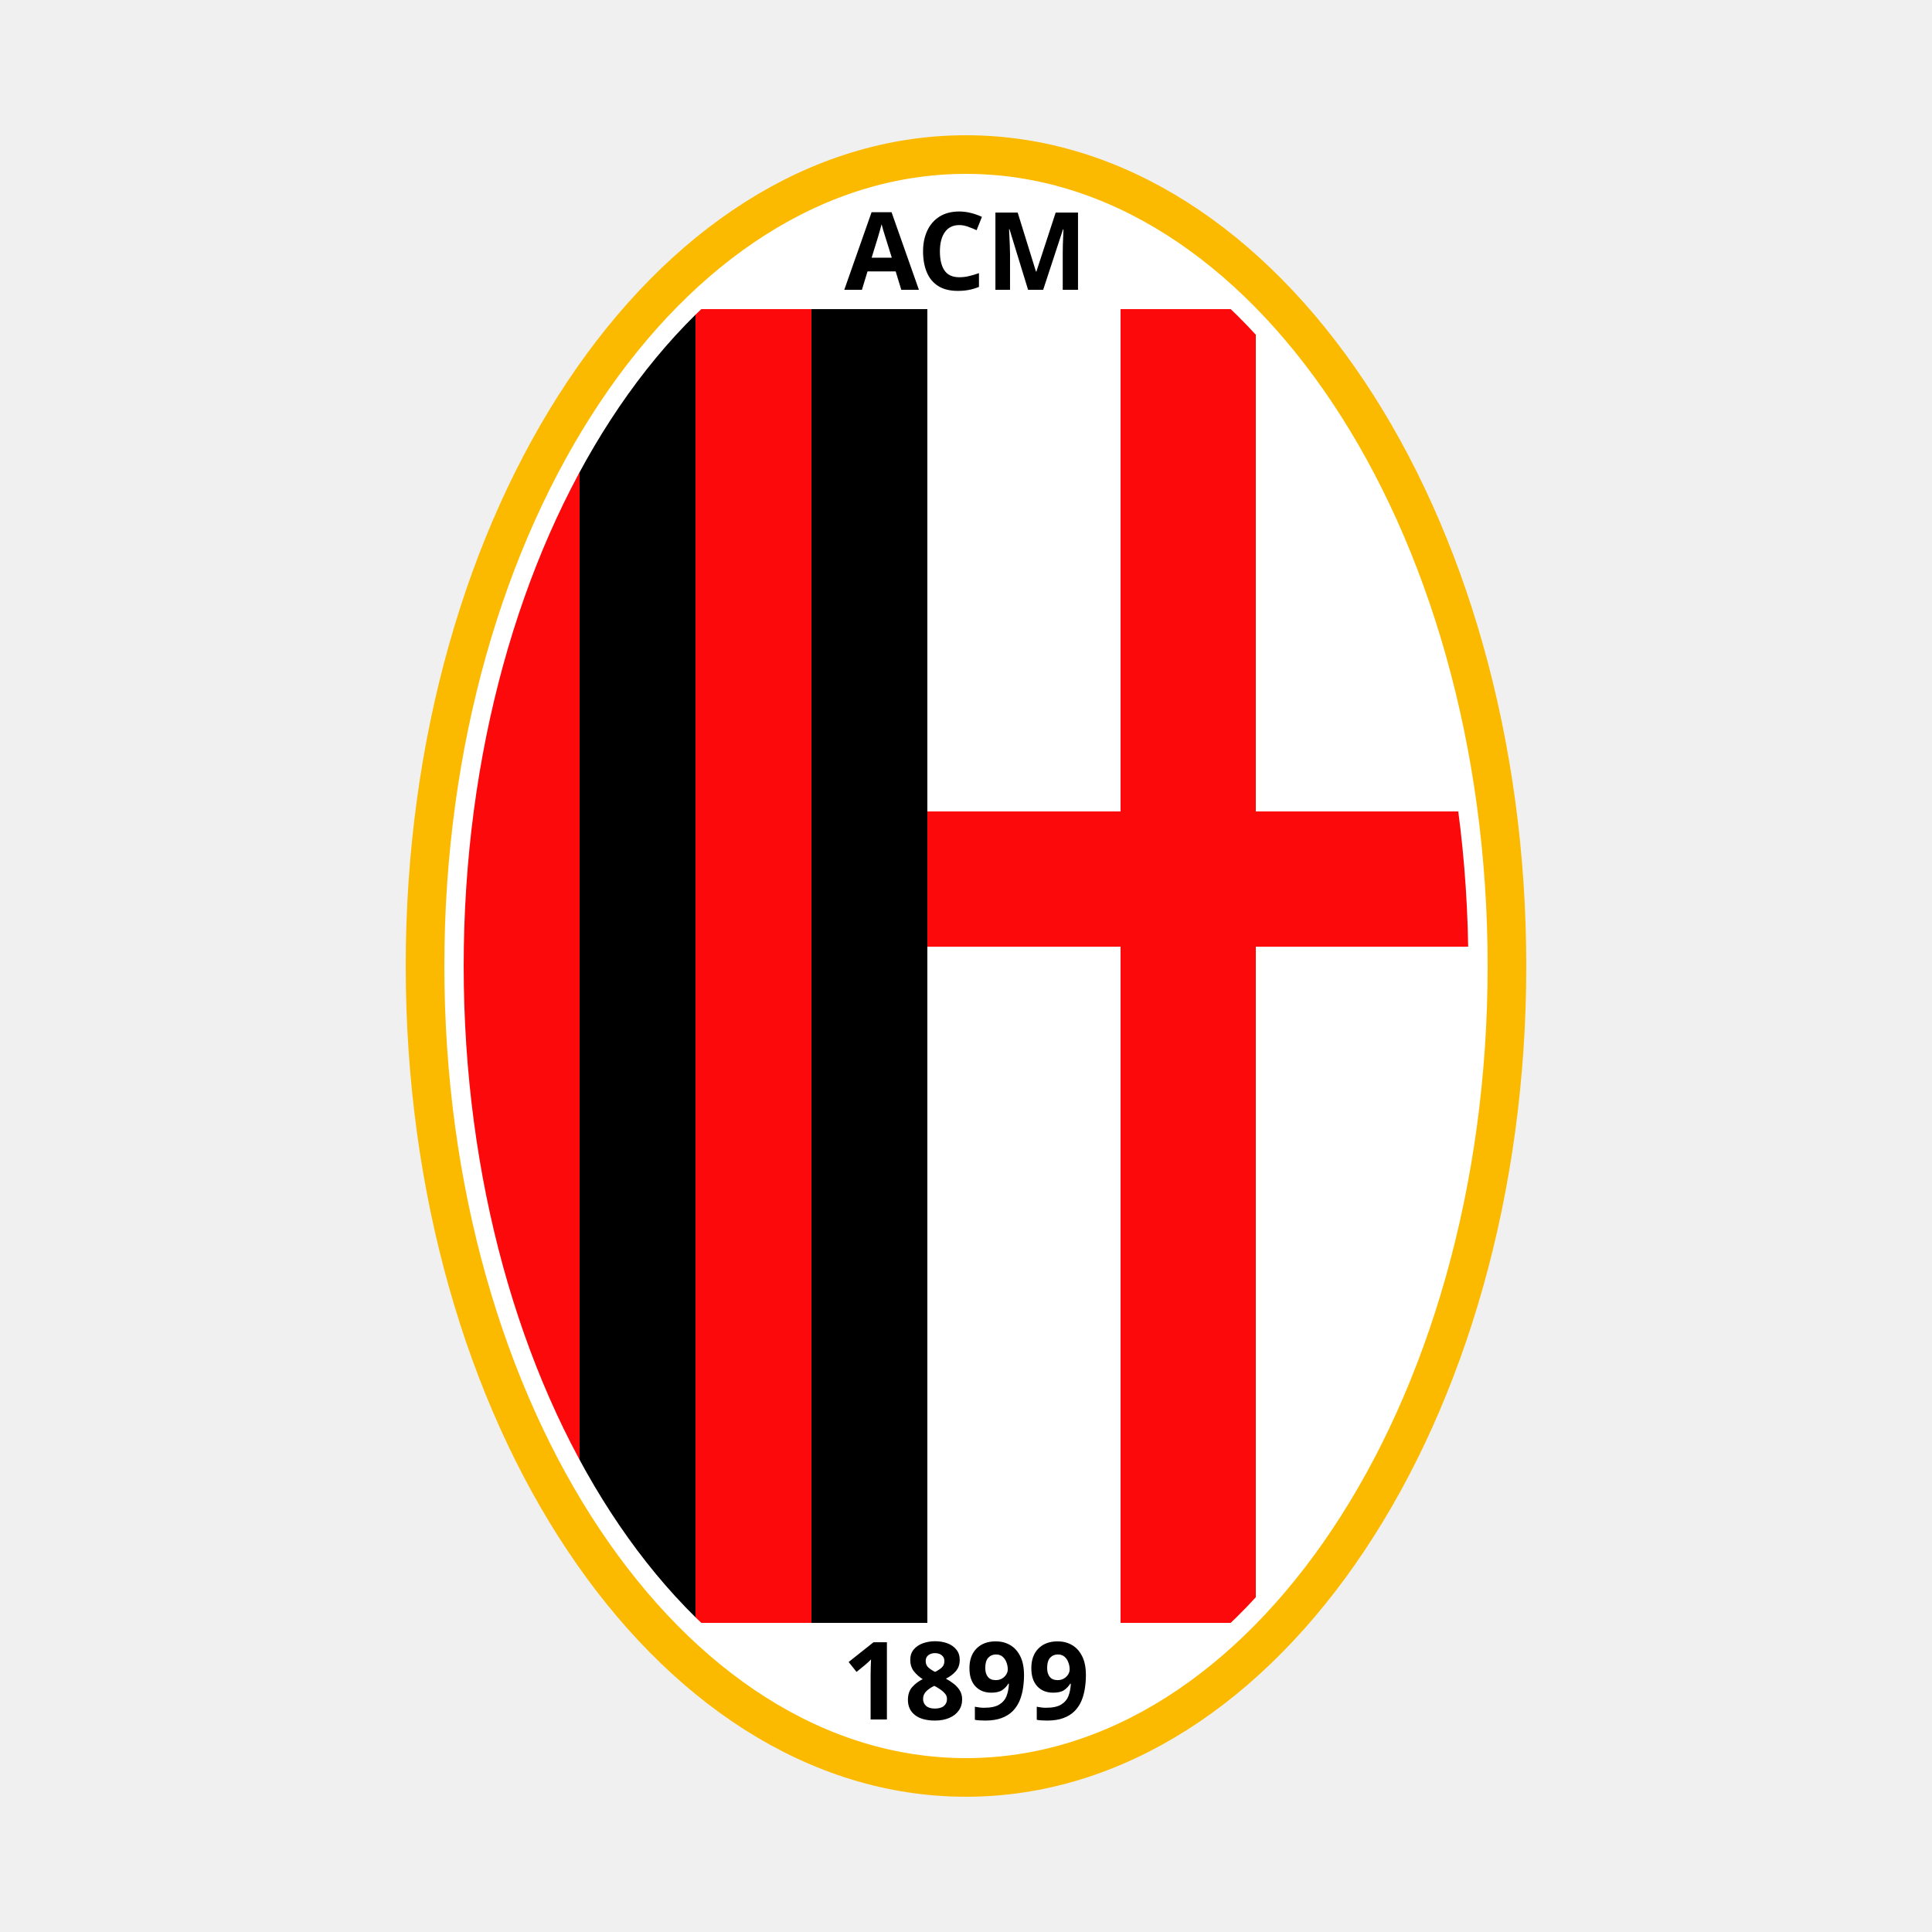
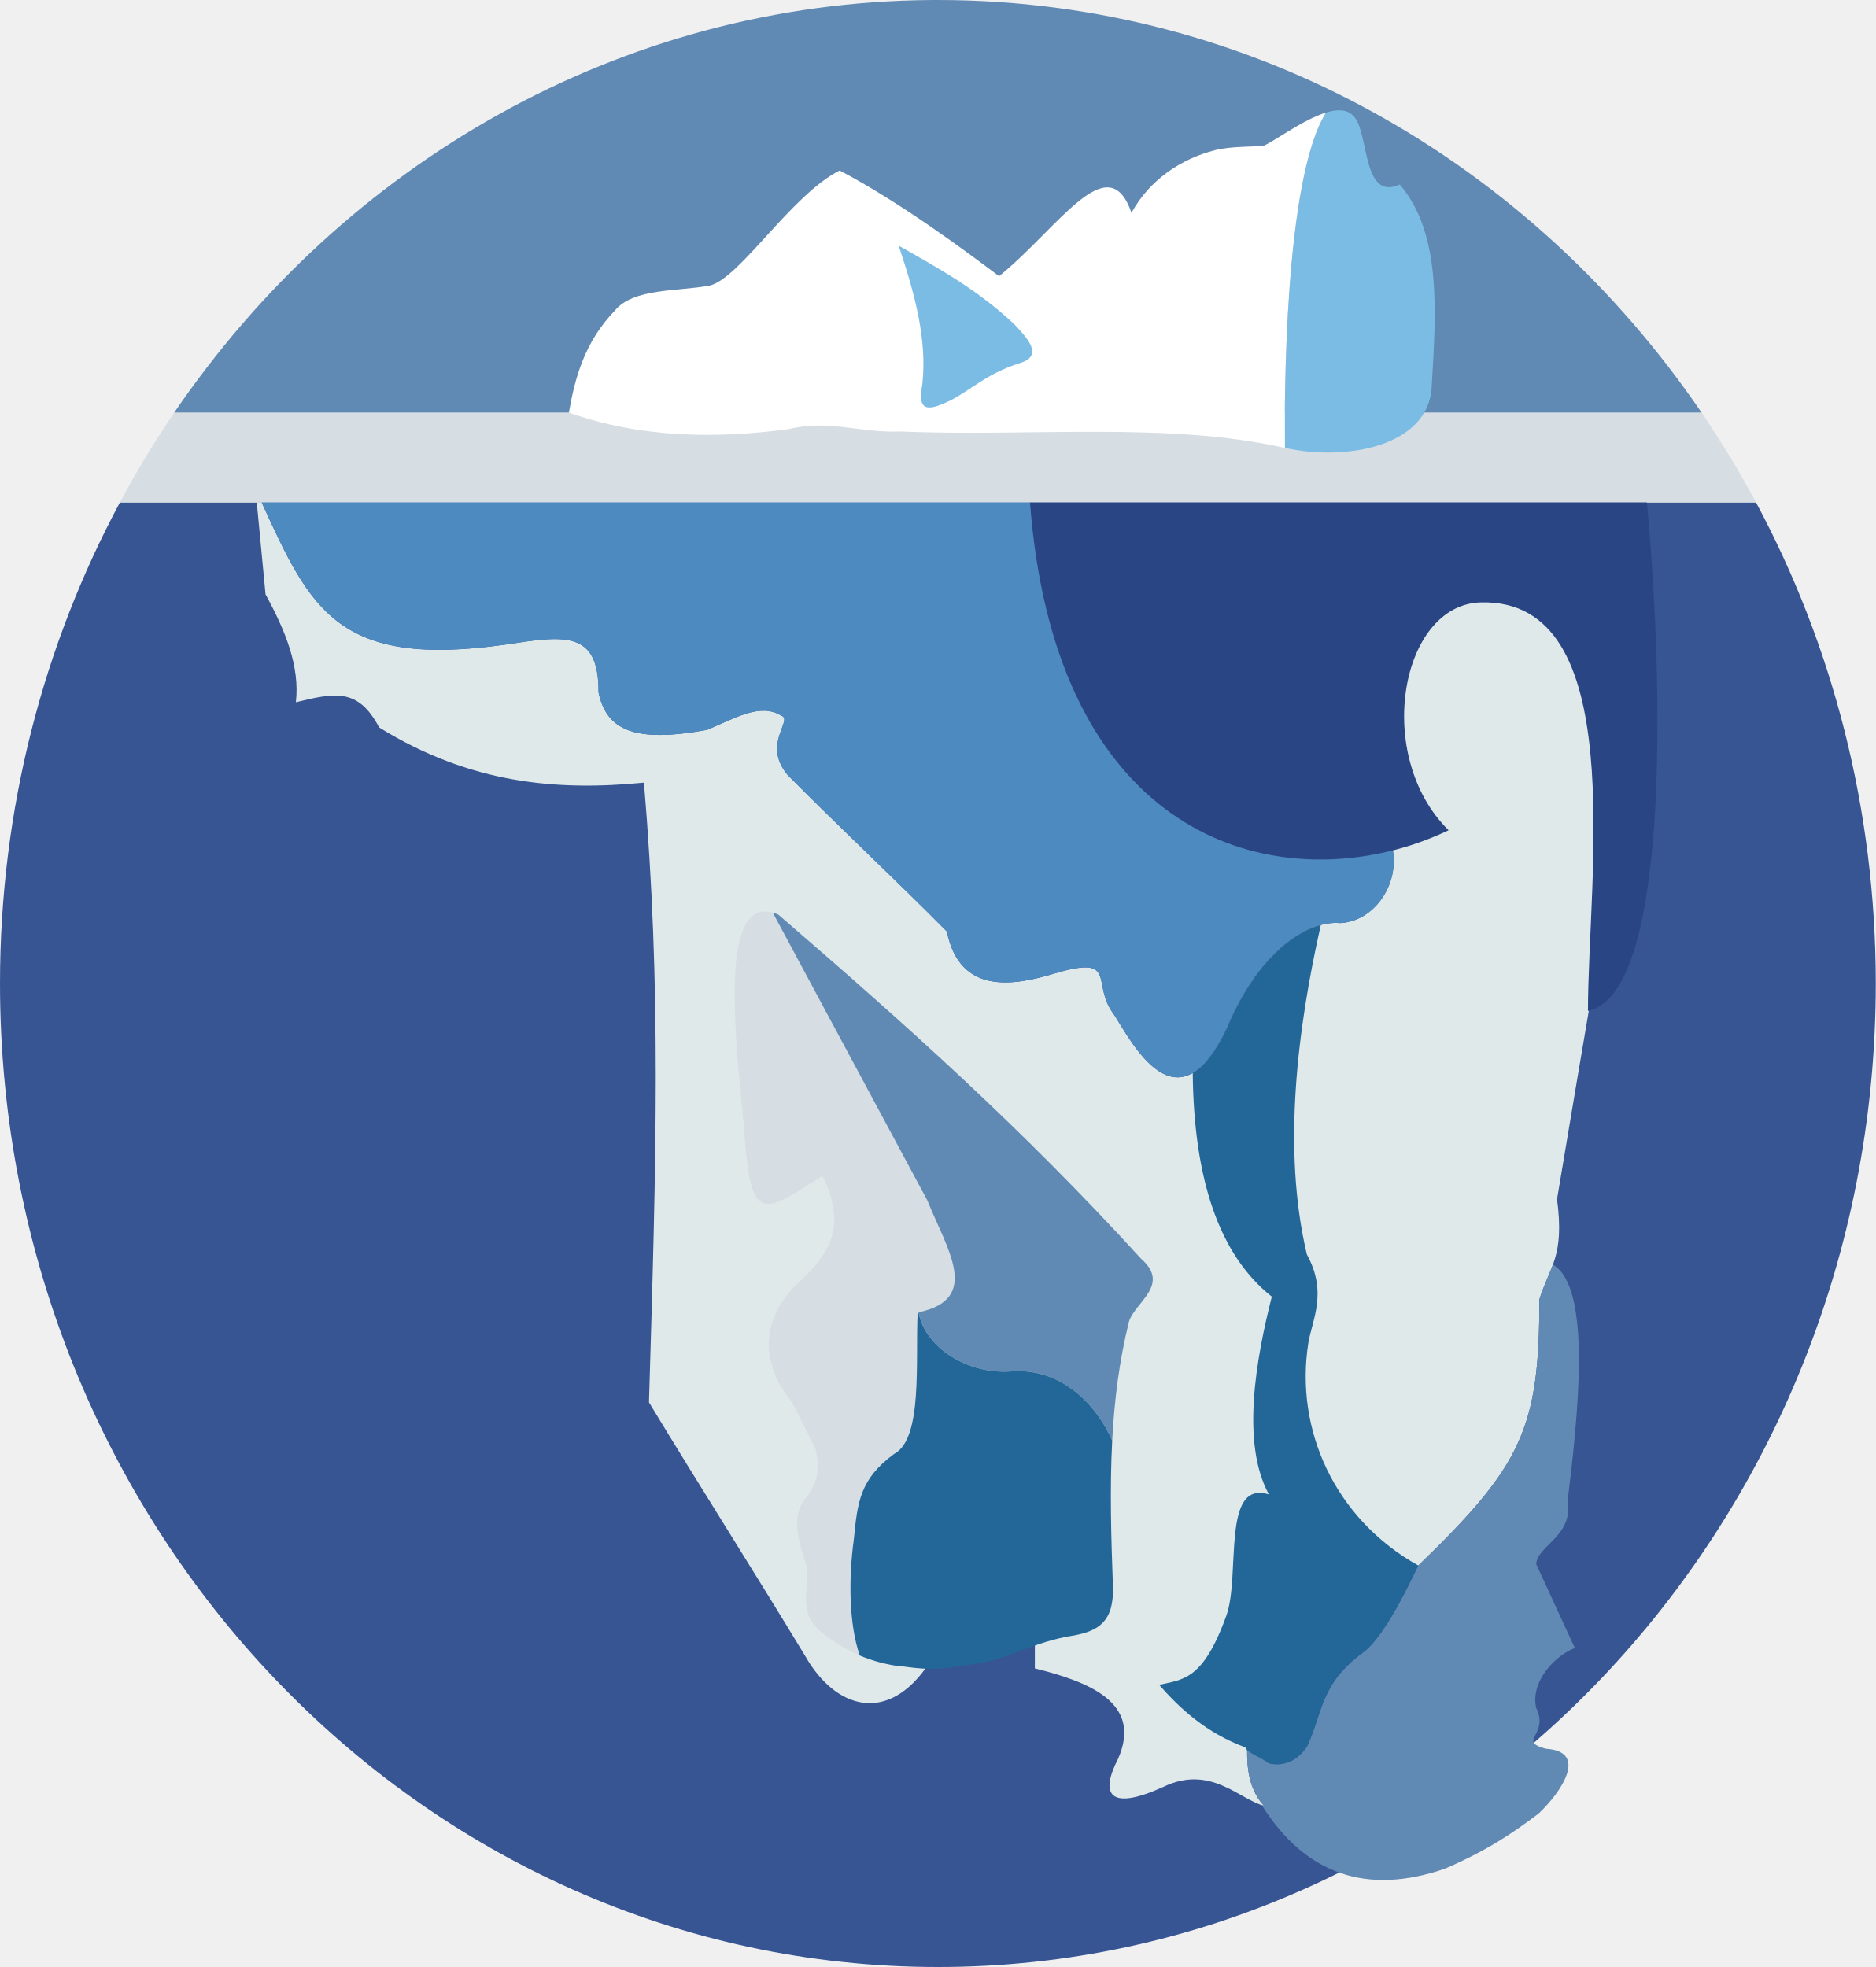
- <svg xmlns="http://www.w3.org/2000/svg" viewBox="0 0 500 500">
-   <ellipse cx="250" cy="250" rx="140" ry="210" fill="#FFF" stroke="#FBBA00" stroke-width="10" />
-   <clipPath id="milan-clip">
-     <ellipse cx="250" cy="250" rx="130" ry="200" />
-   </clipPath>
-   <g clip-path="url(#milan-clip)">
-     <rect x="120" y="80" width="30" height="340" fill="#FB090B" />
-     <rect x="150" y="80" width="30" height="340" fill="#000" />
-     <rect x="180" y="80" width="30" height="340" fill="#FB090B" />
-     <rect x="210" y="80" width="30" height="340" fill="#000" />
-     <rect x="240" y="80" width="140" height="340" fill="#FFF" />
-     <rect x="290" y="80" width="35" height="340" fill="#FB090B" />
-     <rect x="240" y="210" width="140" height="35" fill="#FB090B" />
+ <svg xmlns="http://www.w3.org/2000/svg" id="svg1325" width="410" height="430" version="1.1">
+   <defs id="defs1328" />
+   <g id="g2492" transform="matrix(1.005595,0,0,1.000506,-0.942714,-0.217568)">
+     <path id="path1334" d="M 203.5,0.219 C 135.607,0.673 75.523,36.175 38.781,90.406 L 370.812,90.406 C 333.833,35.824 273.246,0.219 204.812,0.219 C 204.373,0.219 203.939,0.216 203.5,0.219 z " style="opacity:1;fill:#608ab4;fill-opacity:1;fill-rule:evenodd;stroke:none;stroke-width:0.565;stroke-linecap:butt;stroke-linejoin:round;stroke-miterlimit:4;stroke-dasharray:none;stroke-dashoffset:0;stroke-opacity:1" />
+     <path id="path2488" d="M 27,110 C 10.418,141.083 0.938,176.917 0.938,215.094 C 0.938,333.714 92.283,430 204.812,430 C 317.342,430 408.656,333.714 408.656,215.094 C 408.656,176.917 399.207,141.083 382.625,110 L 27,110 z " style="opacity:1;fill:#375493;fill-opacity:1;fill-rule:evenodd;stroke:none;stroke-width:0.565;stroke-linecap:butt;stroke-linejoin:round;stroke-miterlimit:4;stroke-dasharray:none;stroke-dashoffset:0;stroke-opacity:1" />
+     <path id="path2361" d="M 38.781,90.406 C 34.523,96.691 30.608,103.237 27,110 L 382.625,110 C 379.017,103.237 375.07,96.691 370.812,90.406 L 38.781,90.406 z " style="opacity:1;fill:#d6dde3;fill-opacity:1;fill-rule:evenodd;stroke:none;stroke-width:0.565;stroke-linecap:butt;stroke-linejoin:round;stroke-miterlimit:4;stroke-dasharray:none;stroke-dashoffset:0;stroke-opacity:1" />
+     <path id="path2219" d="M 291.875,24.312 C 291.029,24.327 290.12,24.517 289.156,24.812 C 280.075,39.382 280.103,87.653 280.219,98.094 C 280.238,98.098 280.262,98.089 280.281,98.094 C 293.726,101.091 311.526,97.649 312.125,84.719 C 313.153,67.678 314.179,51.15 305.188,40.531 C 296.967,44.299 298.527,29.05 295.188,25.625 C 294.354,24.668 293.194,24.29 291.875,24.312 z " style="fill:#7bbce5;fill-opacity:1;fill-rule:evenodd;stroke:none;stroke-width:1px;stroke-linecap:butt;stroke-linejoin:miter;stroke-opacity:1" />
+     <path id="path2230" d="M 289.156,24.812 C 284.368,26.283 278.539,30.649 275.656,32.062 C 273.15,32.332 268.499,32.137 265.031,33.031 C 257.576,34.955 250.791,39.53 246.875,46.719 C 241.817,31.956 230.964,50.11 218.094,60.562 C 210.965,55.168 196.604,44.405 183.438,37.469 C 172.848,42.864 161.749,61.084 155.156,62.625 C 148.306,63.91 138.65,63.15 134.625,68.031 C 127.946,74.968 125.878,82.925 124.594,90.375 C 140.265,95.941 156.704,96.11 172.375,93.969 C 181.281,91.828 187.618,94.843 196.781,94.5 C 224.591,95.698 254.712,92.289 280.219,98.094 C 280.103,87.653 280.075,39.382 289.156,24.812 z " style="fill:#ffffff;fill-opacity:1;fill-rule:evenodd;stroke:none;stroke-width:1px;stroke-linecap:butt;stroke-linejoin:miter;stroke-opacity:1" />
+     <path id="path2221" d="M 196.272,53.898 C 199.617,64.003 202.517,74.107 201.41,84.212 C 200.211,90.463 202.866,90.035 207.832,87.552 C 212.713,84.897 215.282,81.986 222.476,79.588 C 228.042,78.047 224.103,73.936 221.448,71.11 C 213.51,63.559 204.876,58.786 196.272,53.898 z " style="fill:#7bbce5;fill-opacity:1;fill-rule:evenodd;stroke:none;stroke-width:1px;stroke-linecap:butt;stroke-linejoin:miter;stroke-opacity:1" />
+     <path id="path2364" d="M 224.812,110 C 230.664,187.793 282.917,197.35 315.812,181.625 C 299.364,165.36 305.33,132.209 322.875,131.844 C 355.327,131.054 346.087,191.67 346.094,221.094 C 363.836,217.486 362.674,150.355 358.906,110 L 224.812,110 z " style="fill:#294584;fill-opacity:1;fill-rule:evenodd;stroke:none;stroke-width:1px;stroke-linecap:butt;stroke-linejoin:miter;stroke-opacity:1" />
+     <path id="path2370" d="M 56.75,110 C 57.388,116.697 58.018,123.397 58.656,130.094 C 62.949,137.952 66.14,145.798 65.25,153.656 C 73.729,151.567 78.782,150.474 83.344,159.156 C 103.297,171.579 122.25,173.061 140.906,171.219 C 144.699,216.36 143.593,252.67 142,306.625 C 153.331,325.449 164.669,343.301 176,362.125 C 182.507,373.569 193.92,377.183 202.875,363.656 C 210.551,360.184 218.199,356.722 225.875,353.25 C 225.875,357.088 225.875,360.912 225.875,364.75 C 237.663,367.716 249.323,372.228 243.969,384.5 C 239.894,392.425 242.187,395.951 253.781,390.656 C 264.023,385.668 270.343,393.404 275.688,394.781 C 268.067,386.666 274.625,370.69 274.865,354.19 C 285.8,353.191 298.285,343.28 309.219,342.281 C 331.701,320.461 335.572,312.342 335.531,284.156 C 337.79,276.846 341.034,274.915 339.375,262.219 C 340.654,254.36 342.439,244.077 343.719,236.219 C 344.595,231.075 345.438,226.039 346.281,221.062 C 346.22,221.076 346.155,221.081 346.094,221.094 C 346.087,191.67 355.327,131.054 322.875,131.844 C 305.33,132.209 299.364,165.36 315.812,181.625 C 311.999,183.448 307.918,184.955 303.688,186.031 C 305.021,193.703 299.479,201.574 292.219,201.906 C 284.974,201.258 274.318,208.448 267.562,224.938 C 256.766,247.709 246.941,227.898 243,221.781 C 237.941,215.064 244.153,208.82 230.281,212.875 C 221.137,215.702 209.529,217.57 206.75,203.75 C 195.054,191.871 183.853,181.442 172.156,169.562 C 167.486,164.004 171.376,159.428 171.406,157.469 C 171.406,157.427 171.407,157.359 171.406,157.312 C 171.406,157.305 171.407,157.288 171.406,157.281 C 171.4,157.259 171.382,157.209 171.375,157.188 C 171.369,157.164 171.352,157.116 171.344,157.094 C 171.329,157.057 171.302,157.003 171.281,156.969 C 171.276,156.958 171.255,156.917 171.25,156.906 C 171.242,156.898 171.223,156.88 171.219,156.875 C 171.199,156.854 171.152,156.805 171.125,156.781 C 171.095,156.758 171.042,156.715 171,156.688 C 170.983,156.677 170.953,156.664 170.938,156.656 C 170.883,156.63 170.815,156.615 170.75,156.594 C 166.188,153.715 160.656,157.181 154.625,159.688 C 138.882,162.578 132.734,159.796 131.031,151.469 C 131.124,137.714 123.388,139.149 110.75,141.062 C 74.322,146.252 68.431,133.359 57.812,110 L 56.75,110 z " style="fill:#e0e9ea;fill-opacity:1;fill-rule:evenodd;stroke:none;stroke-width:1px;stroke-linecap:butt;stroke-linejoin:miter;stroke-opacity:1" />
+     <path id="path2383" d="M 57.812,110 C 68.431,133.359 74.322,146.252 110.75,141.062 C 123.388,139.149 131.124,137.714 131.031,151.469 C 132.734,159.796 138.882,162.578 154.625,159.688 C 160.656,157.181 166.188,153.715 170.75,156.594 C 170.815,156.615 170.883,156.63 170.938,156.656 C 170.953,156.664 170.983,156.677 171,156.688 C 171.042,156.715 171.095,156.758 171.125,156.781 C 171.152,156.805 171.199,156.854 171.219,156.875 C 171.223,156.88 171.242,156.898 171.25,156.906 C 171.255,156.917 171.276,156.958 171.281,156.969 C 171.302,157.003 171.329,157.057 171.344,157.094 C 171.352,157.116 171.369,157.164 171.375,157.188 C 171.382,157.209 171.4,157.259 171.406,157.281 C 171.407,157.288 171.406,157.305 171.406,157.312 C 171.407,157.359 171.406,157.427 171.406,157.469 C 171.376,159.428 167.486,164.004 172.156,169.562 C 183.853,181.442 195.054,191.871 206.75,203.75 C 209.529,217.57 221.137,215.702 230.281,212.875 C 244.153,208.82 237.941,215.064 243,221.781 C 246.941,227.898 256.766,247.709 267.562,224.938 C 274.318,208.448 284.974,201.258 292.219,201.906 C 299.479,201.574 305.021,193.703 303.688,186.031 C 271.419,194.24 229.985,178.775 224.812,110 L 57.812,110 z " style="fill:#4d8ac0;fill-opacity:1;fill-rule:evenodd;stroke:none;stroke-width:1px;stroke-linecap:butt;stroke-linejoin:miter;stroke-opacity:1" />
+     <path id="path2398" d="M 166.938,199.375 C 156.439,200.06 161.911,235.161 163.062,251.781 C 164.618,268.142 168.265,264.288 179.688,257.156 C 184.94,267.81 181.746,273.762 174.312,280.656 C 168.778,285.886 165.604,293.698 170.406,302.688 C 171.875,305.136 173.109,306.173 174.812,310.031 C 175.955,312.316 177.076,314.621 178.219,316.906 C 179.537,321.958 178.05,325.11 175.844,327.812 C 173.801,330.738 173.407,333.687 176.062,341.781 C 177.512,346.482 173.54,352.095 179.688,357.031 C 182.412,359.148 185.081,360.731 187.812,361.906 C 185.442,355.007 185.372,345.05 186.531,336.5 C 187.314,328.434 187.858,323.419 195.219,317.938 C 201.64,314.648 199.858,297.274 200.406,286.938 C 200.469,286.993 200.559,287.043 200.625,287.094 C 200.617,287.048 200.633,286.984 200.625,286.938 C 214.361,284.037 206.714,273.05 202.5,262.5 L 168.906,199.625 C 168.242,199.441 167.631,199.353 167.062,199.375 C 167.021,199.377 166.979,199.372 166.938,199.375 z " style="fill:#d6dde3;fill-opacity:1;fill-rule:evenodd;stroke:none;stroke-width:1px;stroke-linecap:butt;stroke-linejoin:miter;stroke-opacity:1" />
+     <path id="path2404" d="M 168.906,199.625 L 202.5,262.5 C 206.714,273.05 214.361,284.037 200.625,286.938 C 201.849,294.299 210.954,300.705 221.062,299.844 C 231.577,299.166 239.224,307.028 242.688,314.969 C 243.145,306.212 244.213,297.522 246.344,288.938 C 247.701,284.694 255.395,280.934 249,275.281 C 223.101,246.766 198.138,224.349 170.125,200.062 C 169.699,199.878 169.297,199.734 168.906,199.625 z " style="fill:#608ab4;fill-opacity:1;fill-rule:evenodd;stroke:none;stroke-width:1px;stroke-linecap:butt;stroke-linejoin:miter;stroke-opacity:1" />
+     <path id="path2407" d="M 200.406,286.938 C 199.858,297.274 201.64,314.648 195.219,317.938 C 187.858,323.419 187.314,328.434 186.531,336.5 C 185.37,345.061 185.433,355.037 187.812,361.938 C 190.242,362.976 192.731,363.68 195.375,364.125 C 199.821,364.523 202.62,365.623 212,363.906 C 220.213,362.959 225.144,358.948 234.531,357.531 C 239.655,356.525 243.123,354.569 242.844,346.75 C 242.453,336.071 242.137,325.469 242.688,314.969 C 239.224,307.028 231.577,299.166 221.062,299.844 C 211.072,300.695 202.048,294.439 200.656,287.188 C 200.654,287.173 200.659,287.171 200.656,287.156 C 200.651,287.152 200.661,287.129 200.656,287.125 C 200.58,287.059 200.481,287.008 200.406,286.938 z " style="fill:#236798;fill-opacity:1;fill-rule:evenodd;stroke:none;stroke-width:1px;stroke-linecap:butt;stroke-linejoin:miter;stroke-opacity:1" />
+     <path id="path2460" d="M 338.469,276.531 C 337.606,278.923 336.488,281.061 335.531,284.156 C 335.572,312.342 331.701,320.461 309.219,342.281 C 309.016,342.332 302.588,357.407 297.125,361.344 C 287.91,368.156 288.485,374.333 285.062,381.781 C 282.585,385.546 279.165,386.152 276.688,385.469 C 275.141,384.248 273.578,383.669 272.031,381.812 C 271.933,384.858 272.146,387.631 272.938,390.062 C 272.973,390.134 272.996,390.209 273.031,390.281 C 273.035,390.291 273.028,390.303 273.031,390.312 C 273.465,391.195 273.872,392.086 274.281,392.969 C 274.304,393.005 274.321,393.027 274.344,393.062 C 274.348,393.071 274.34,393.085 274.344,393.094 C 274.716,393.673 275.144,394.232 275.625,394.75 C 275.479,394.711 275.335,394.673 275.188,394.625 C 284.626,409.717 297.956,414.438 315.062,408.5 C 324.274,404.482 329.659,400.804 335.375,396.469 C 340.347,391.752 346.263,382.898 336.938,382.312 C 335.609,381.961 334.869,381.617 334.5,381.25 C 334.487,381.236 334.45,381.201 334.438,381.188 C 334.402,381.145 334.37,381.074 334.344,381.031 C 334.306,380.967 334.27,380.879 334.25,380.812 C 334.246,380.798 334.222,380.765 334.219,380.75 C 334.215,380.727 334.221,380.679 334.219,380.656 C 334.217,380.633 334.219,380.586 334.219,380.562 C 334.237,379.218 336.796,377.3 334.844,373.406 C 333.508,367.451 339.184,361.82 343.25,360.312 C 340.455,354.199 337.639,348.082 334.844,341.969 C 335.037,337.954 342.934,335.835 341.656,328.344 C 343.936,309.5 347.025,281.529 338.469,276.531 z " style="fill:#608ab4;fill-opacity:1;fill-rule:evenodd;stroke:none;stroke-width:1px;stroke-linecap:butt;stroke-linejoin:miter;stroke-opacity:1" />
+     <path id="path2468" d="M 288.031,202.312 C 281.276,204.13 273.104,211.411 267.562,224.938 C 265.032,230.275 262.548,233.273 260.188,234.656 C 260.424,257.905 265.947,274.457 277.375,283.531 C 273.986,296.982 270.607,315.524 276.75,326.75 C 266.371,323.467 270.603,344.334 267.531,353.125 C 262.342,367.741 257.778,367.104 252.906,368.375 C 257.354,373.459 263.078,378.854 271.656,382.031 C 271.658,382.048 271.653,382.077 271.656,382.094 C 271.674,382.169 271.734,382.268 271.781,382.344 C 272.421,383.315 275.298,384.372 276.688,385.469 C 279.165,386.152 282.585,385.546 285.062,381.781 C 288.485,374.333 287.91,368.156 297.125,361.344 C 302.46,357.499 308.741,343.001 309.219,342.281 C 290.984,332.033 282.365,312.504 285.312,293.688 C 286.16,288.498 289.554,282.679 285,274.312 C 279.554,251.319 283.022,224.567 288.031,202.312 z " style="fill:#236798;fill-opacity:1;fill-rule:evenodd;stroke:none;stroke-width:1px;stroke-linecap:butt;stroke-linejoin:miter;stroke-opacity:1" />
  </g>
-   <text x="250" y="75" font-family="'Outfit', sans-serif" font-weight="900" font-size="28" fill="#000" text-anchor="middle">ACM</text>
-   <text x="250" y="445" font-family="'Outfit', sans-serif" font-weight="900" font-size="28" fill="#000" text-anchor="middle">1899</text>
</svg>
